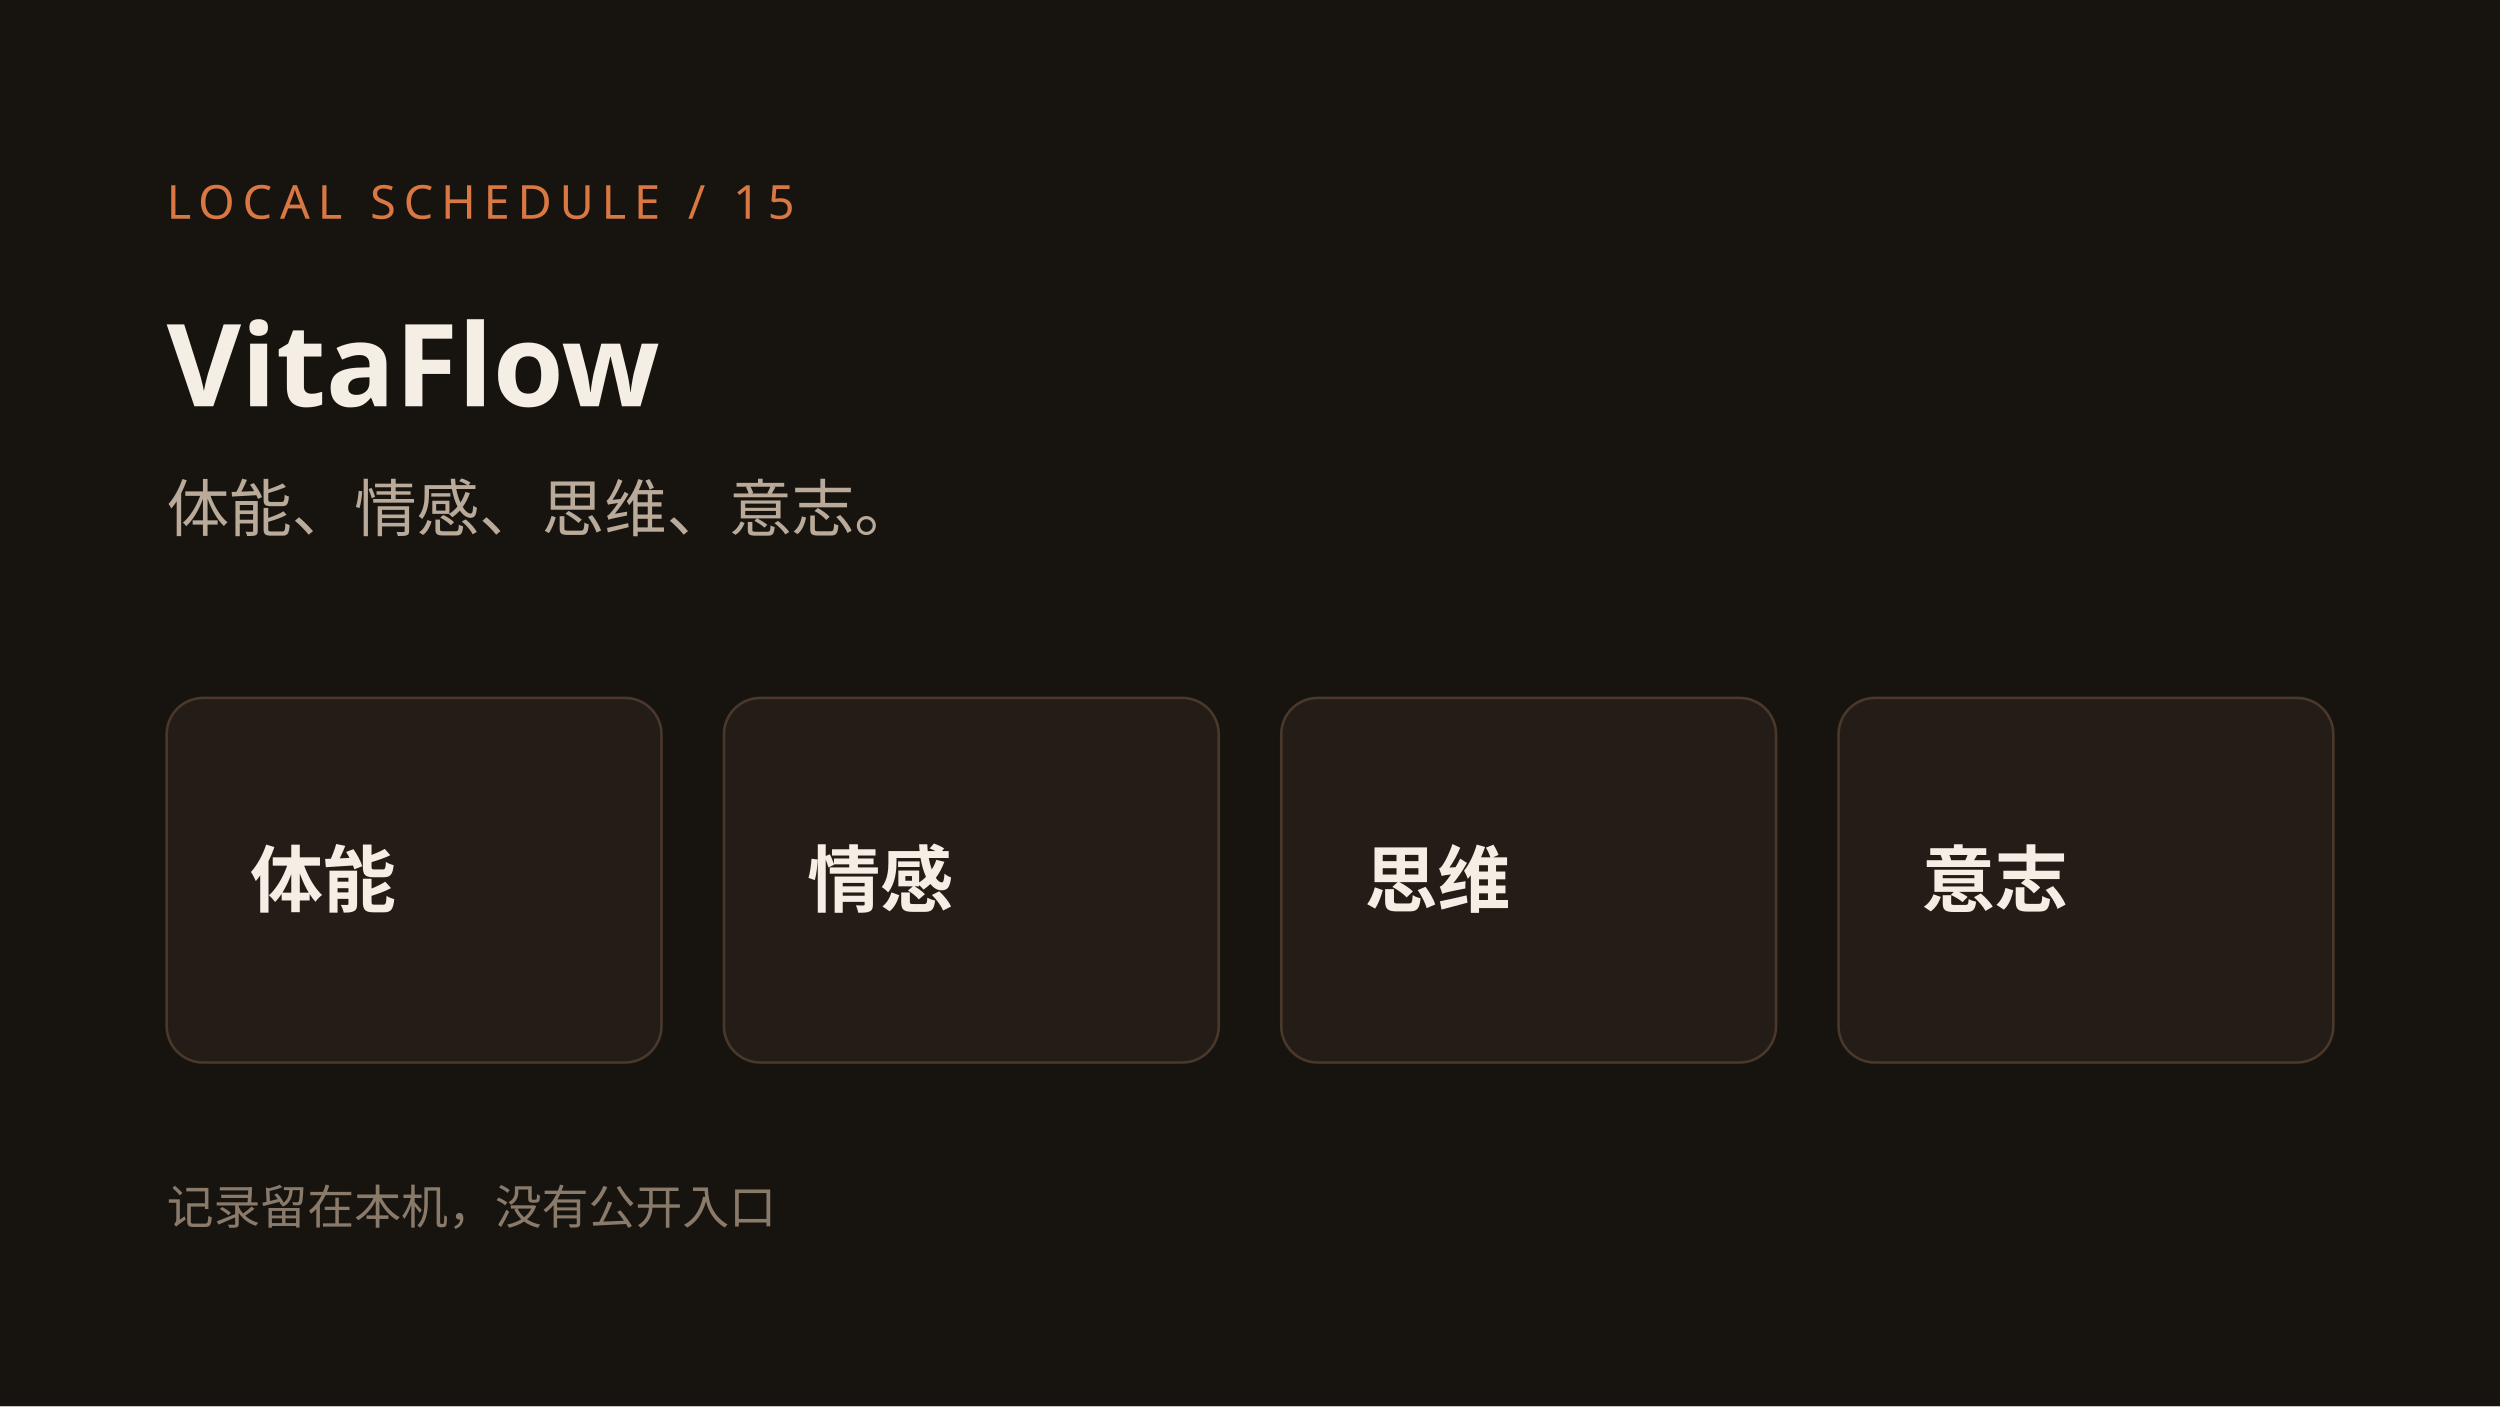
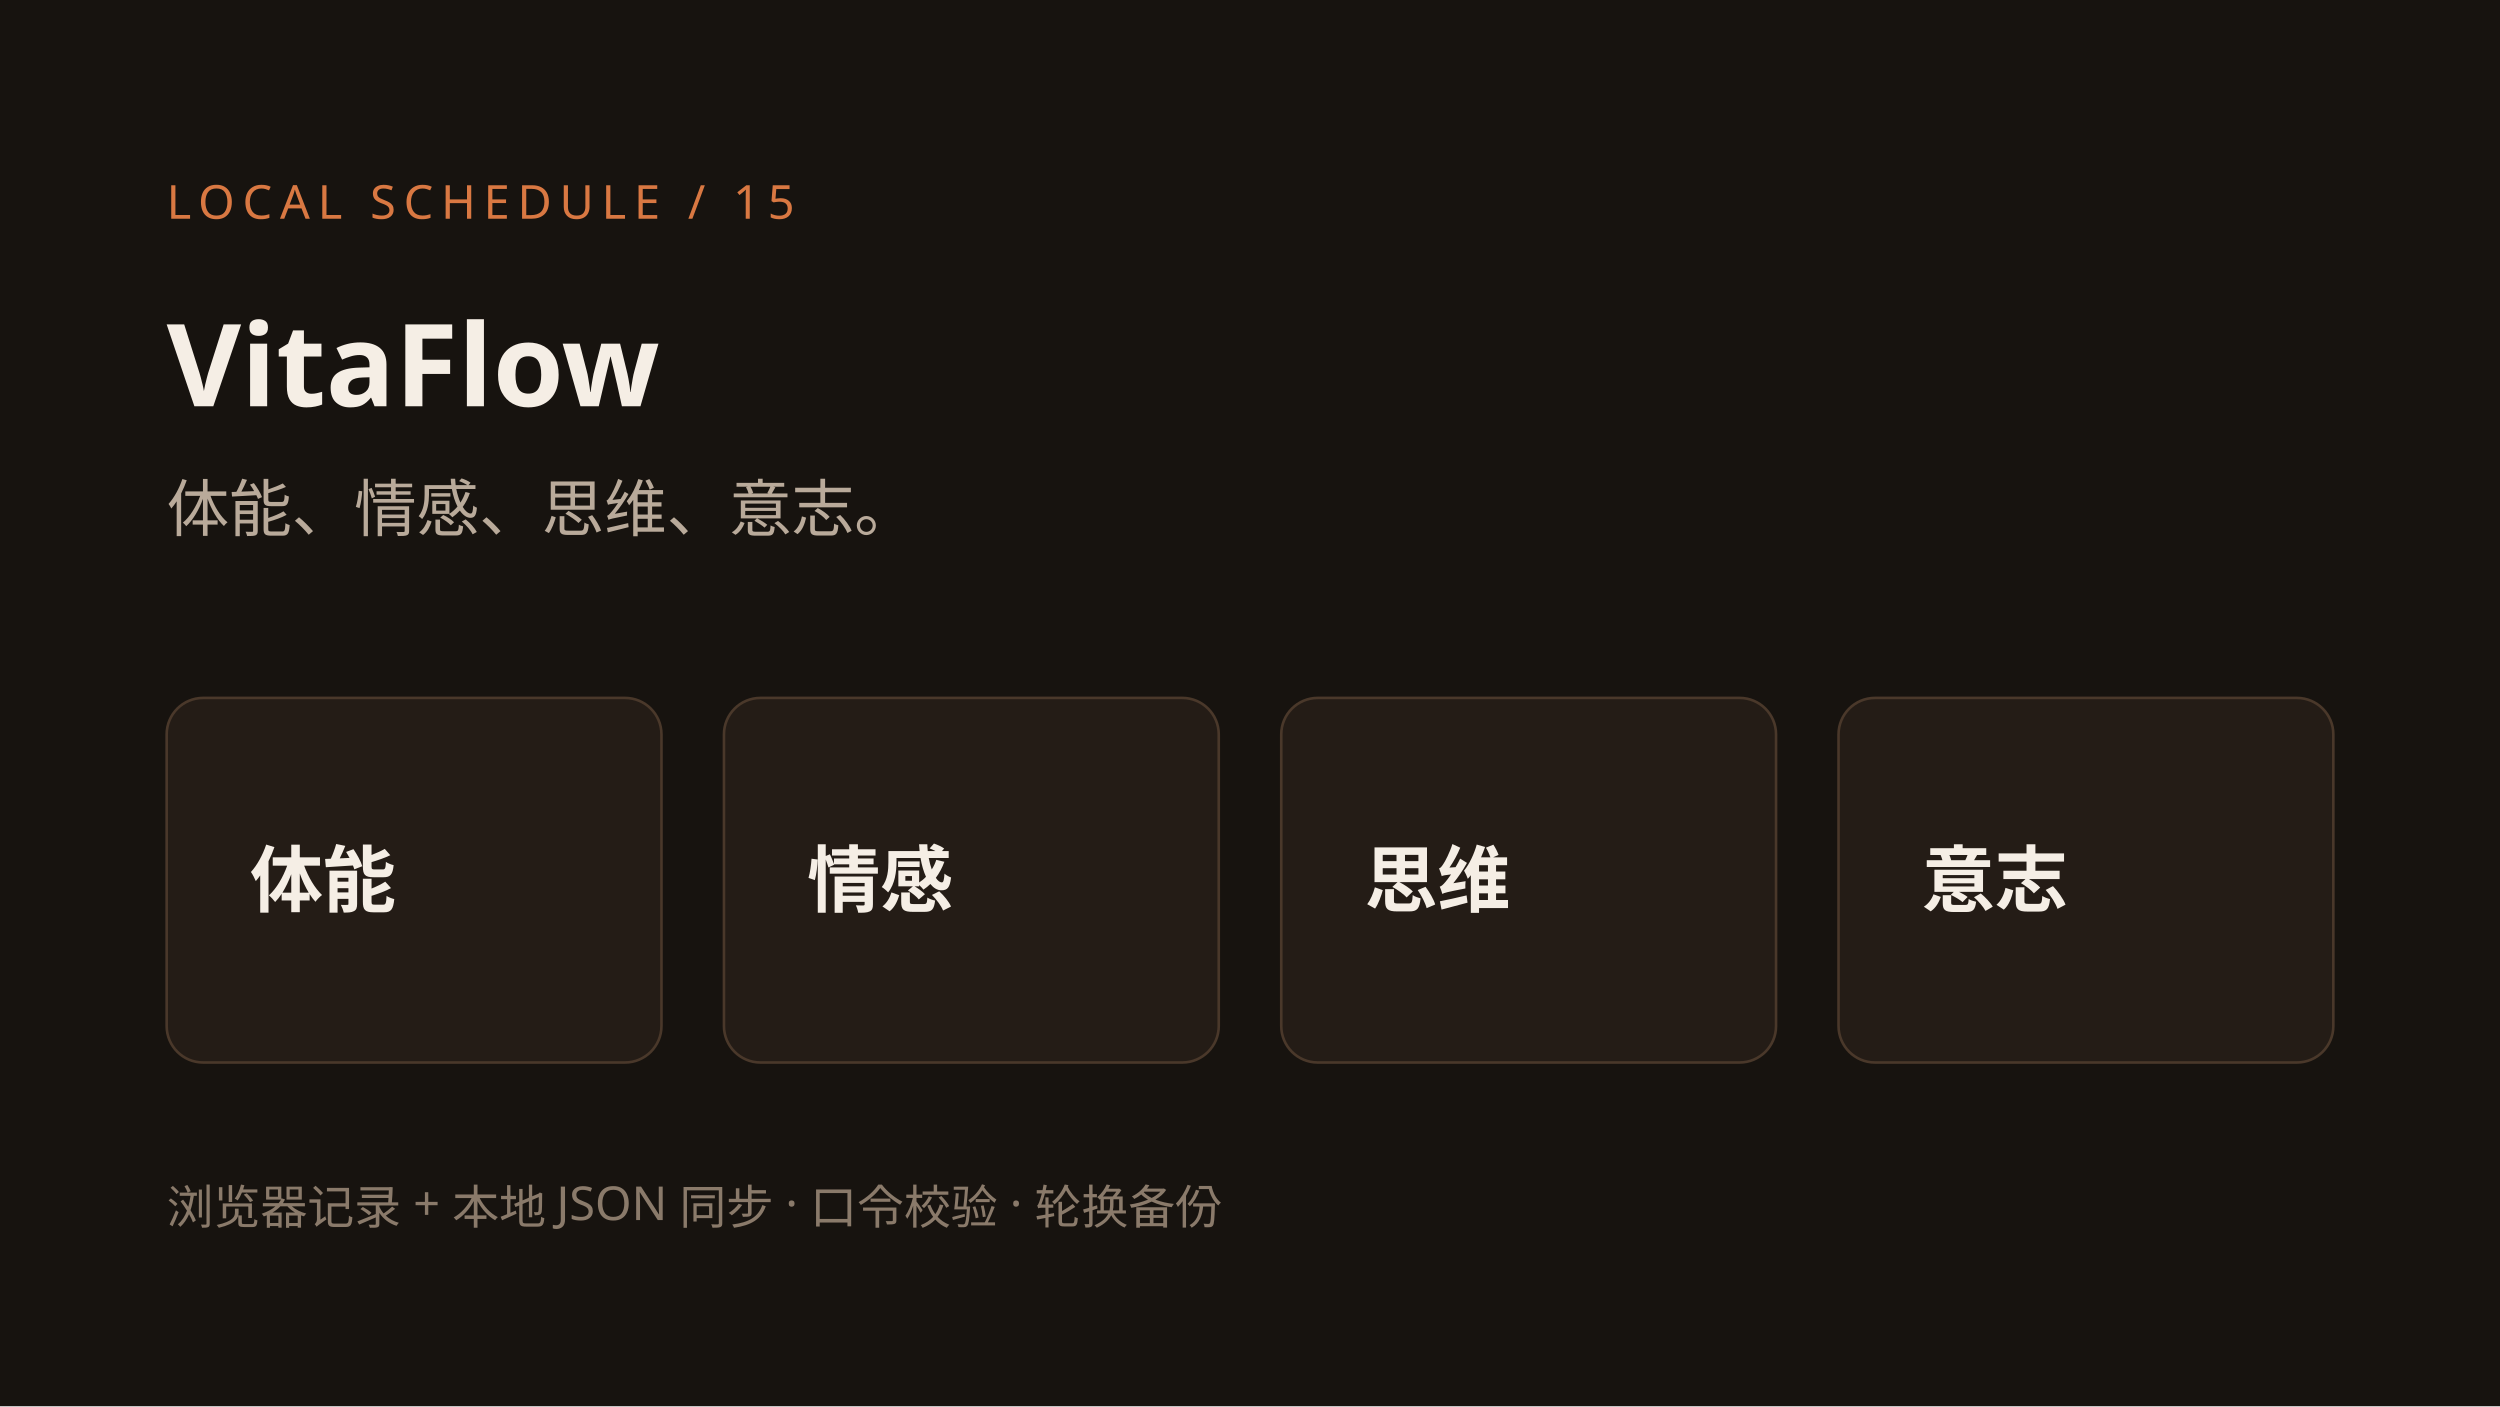
<svg xmlns="http://www.w3.org/2000/svg" width="960" height="540" viewBox="0 0 960 540" role="img" aria-labelledby="title desc">
  <rect width="960" height="540" fill="#17130f" />
  <g font-family="system-ui, sans-serif">
    <text x="64" y="84" fill="#d97842" font-size="18" letter-spacing="3">LOCAL SCHEDULE / 15</text>
    <text x="64" y="156" fill="#f5eee5" font-size="44" font-weight="700">VitaFlow</text>
    <text x="64" y="204" fill="#b9aa9a" font-size="24">体能、情感、思维、意志。</text>
    <g fill="#241c16" stroke="#4a382a">
      <rect x="64" y="268" width="190" height="140" rx="14" />
      <rect x="278" y="268" width="190" height="140" rx="14" />
      <rect x="492" y="268" width="190" height="140" rx="14" />
      <rect x="706" y="268" width="190" height="140" rx="14" />
    </g>
    <g fill="#f5eee5" font-size="28" font-weight="650">
      <text x="96" y="348">体能</text>
      <text x="310" y="348">情感</text>
      <text x="524" y="348">思维</text>
      <text x="738" y="348">意志</text>
    </g>
-     <text x="64" y="470" fill="#8a7a6a" font-size="18">记录留在本机，没有公开入口</text>
+     <text x="64" y="470" fill="#8a7a6a" font-size="18">浏览器记录 + 本地 JSON 同步 · 口令校验 · 轮换备份</text>
  </g>
</svg>
